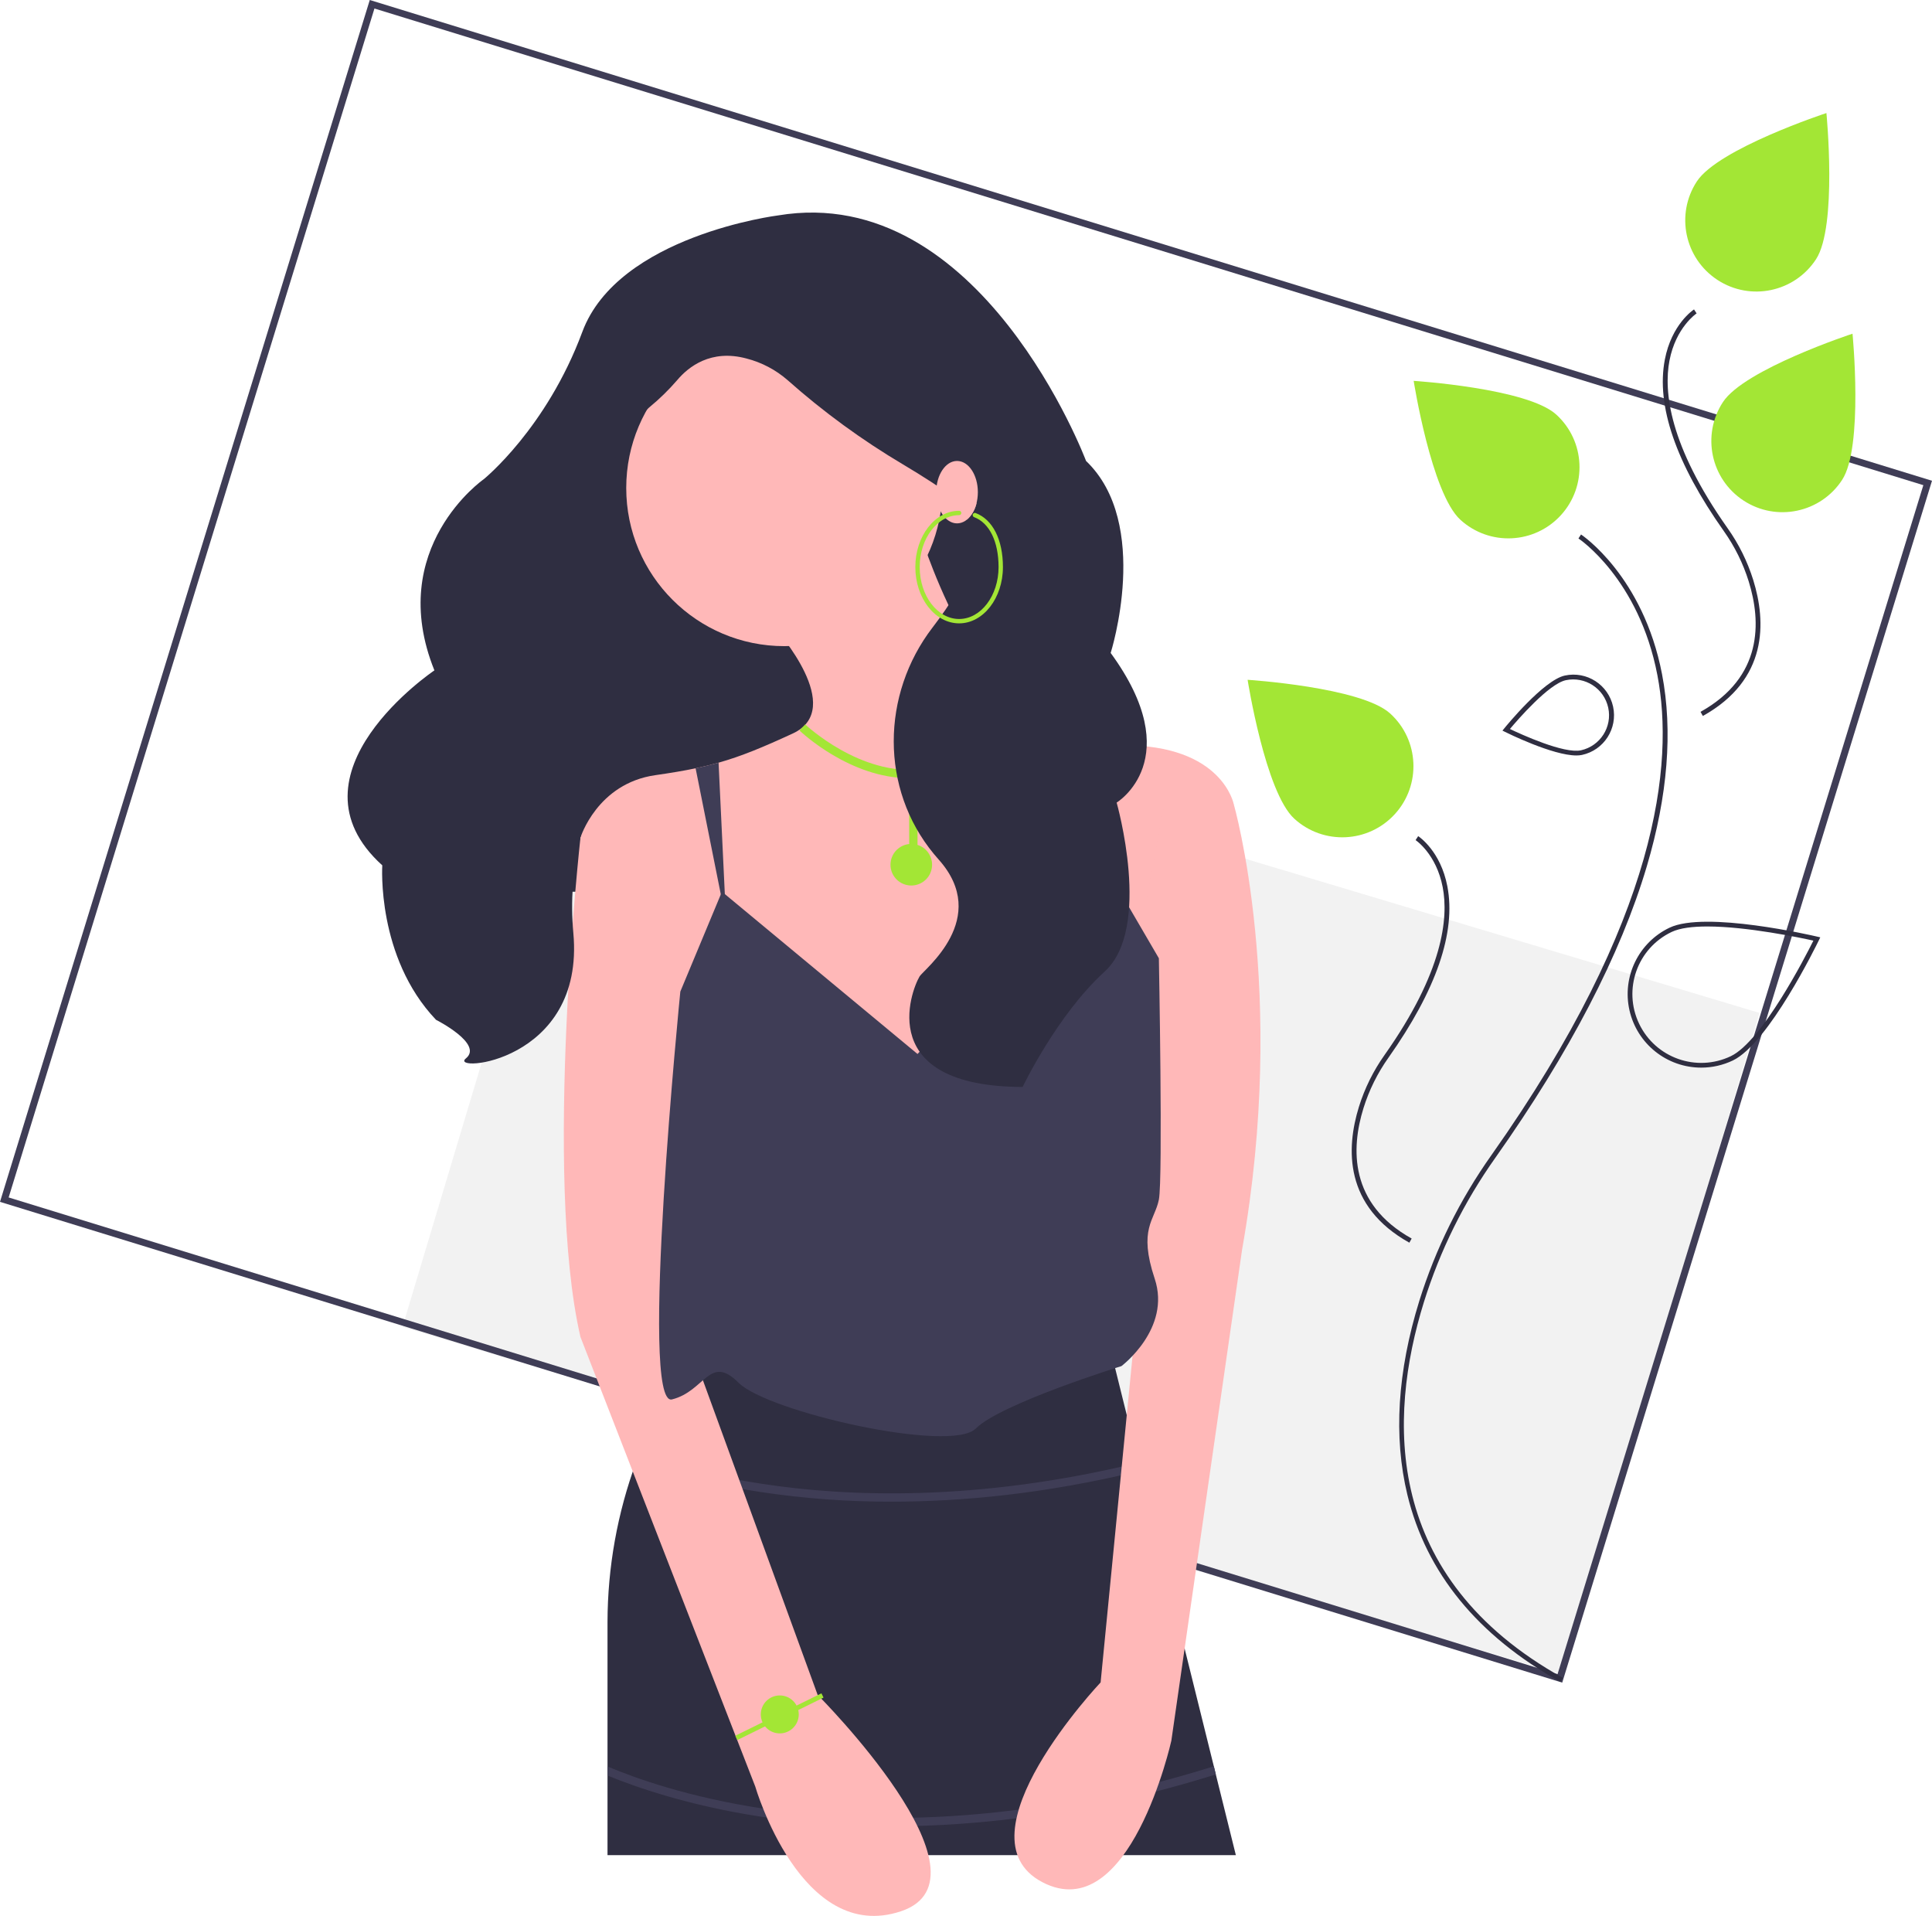
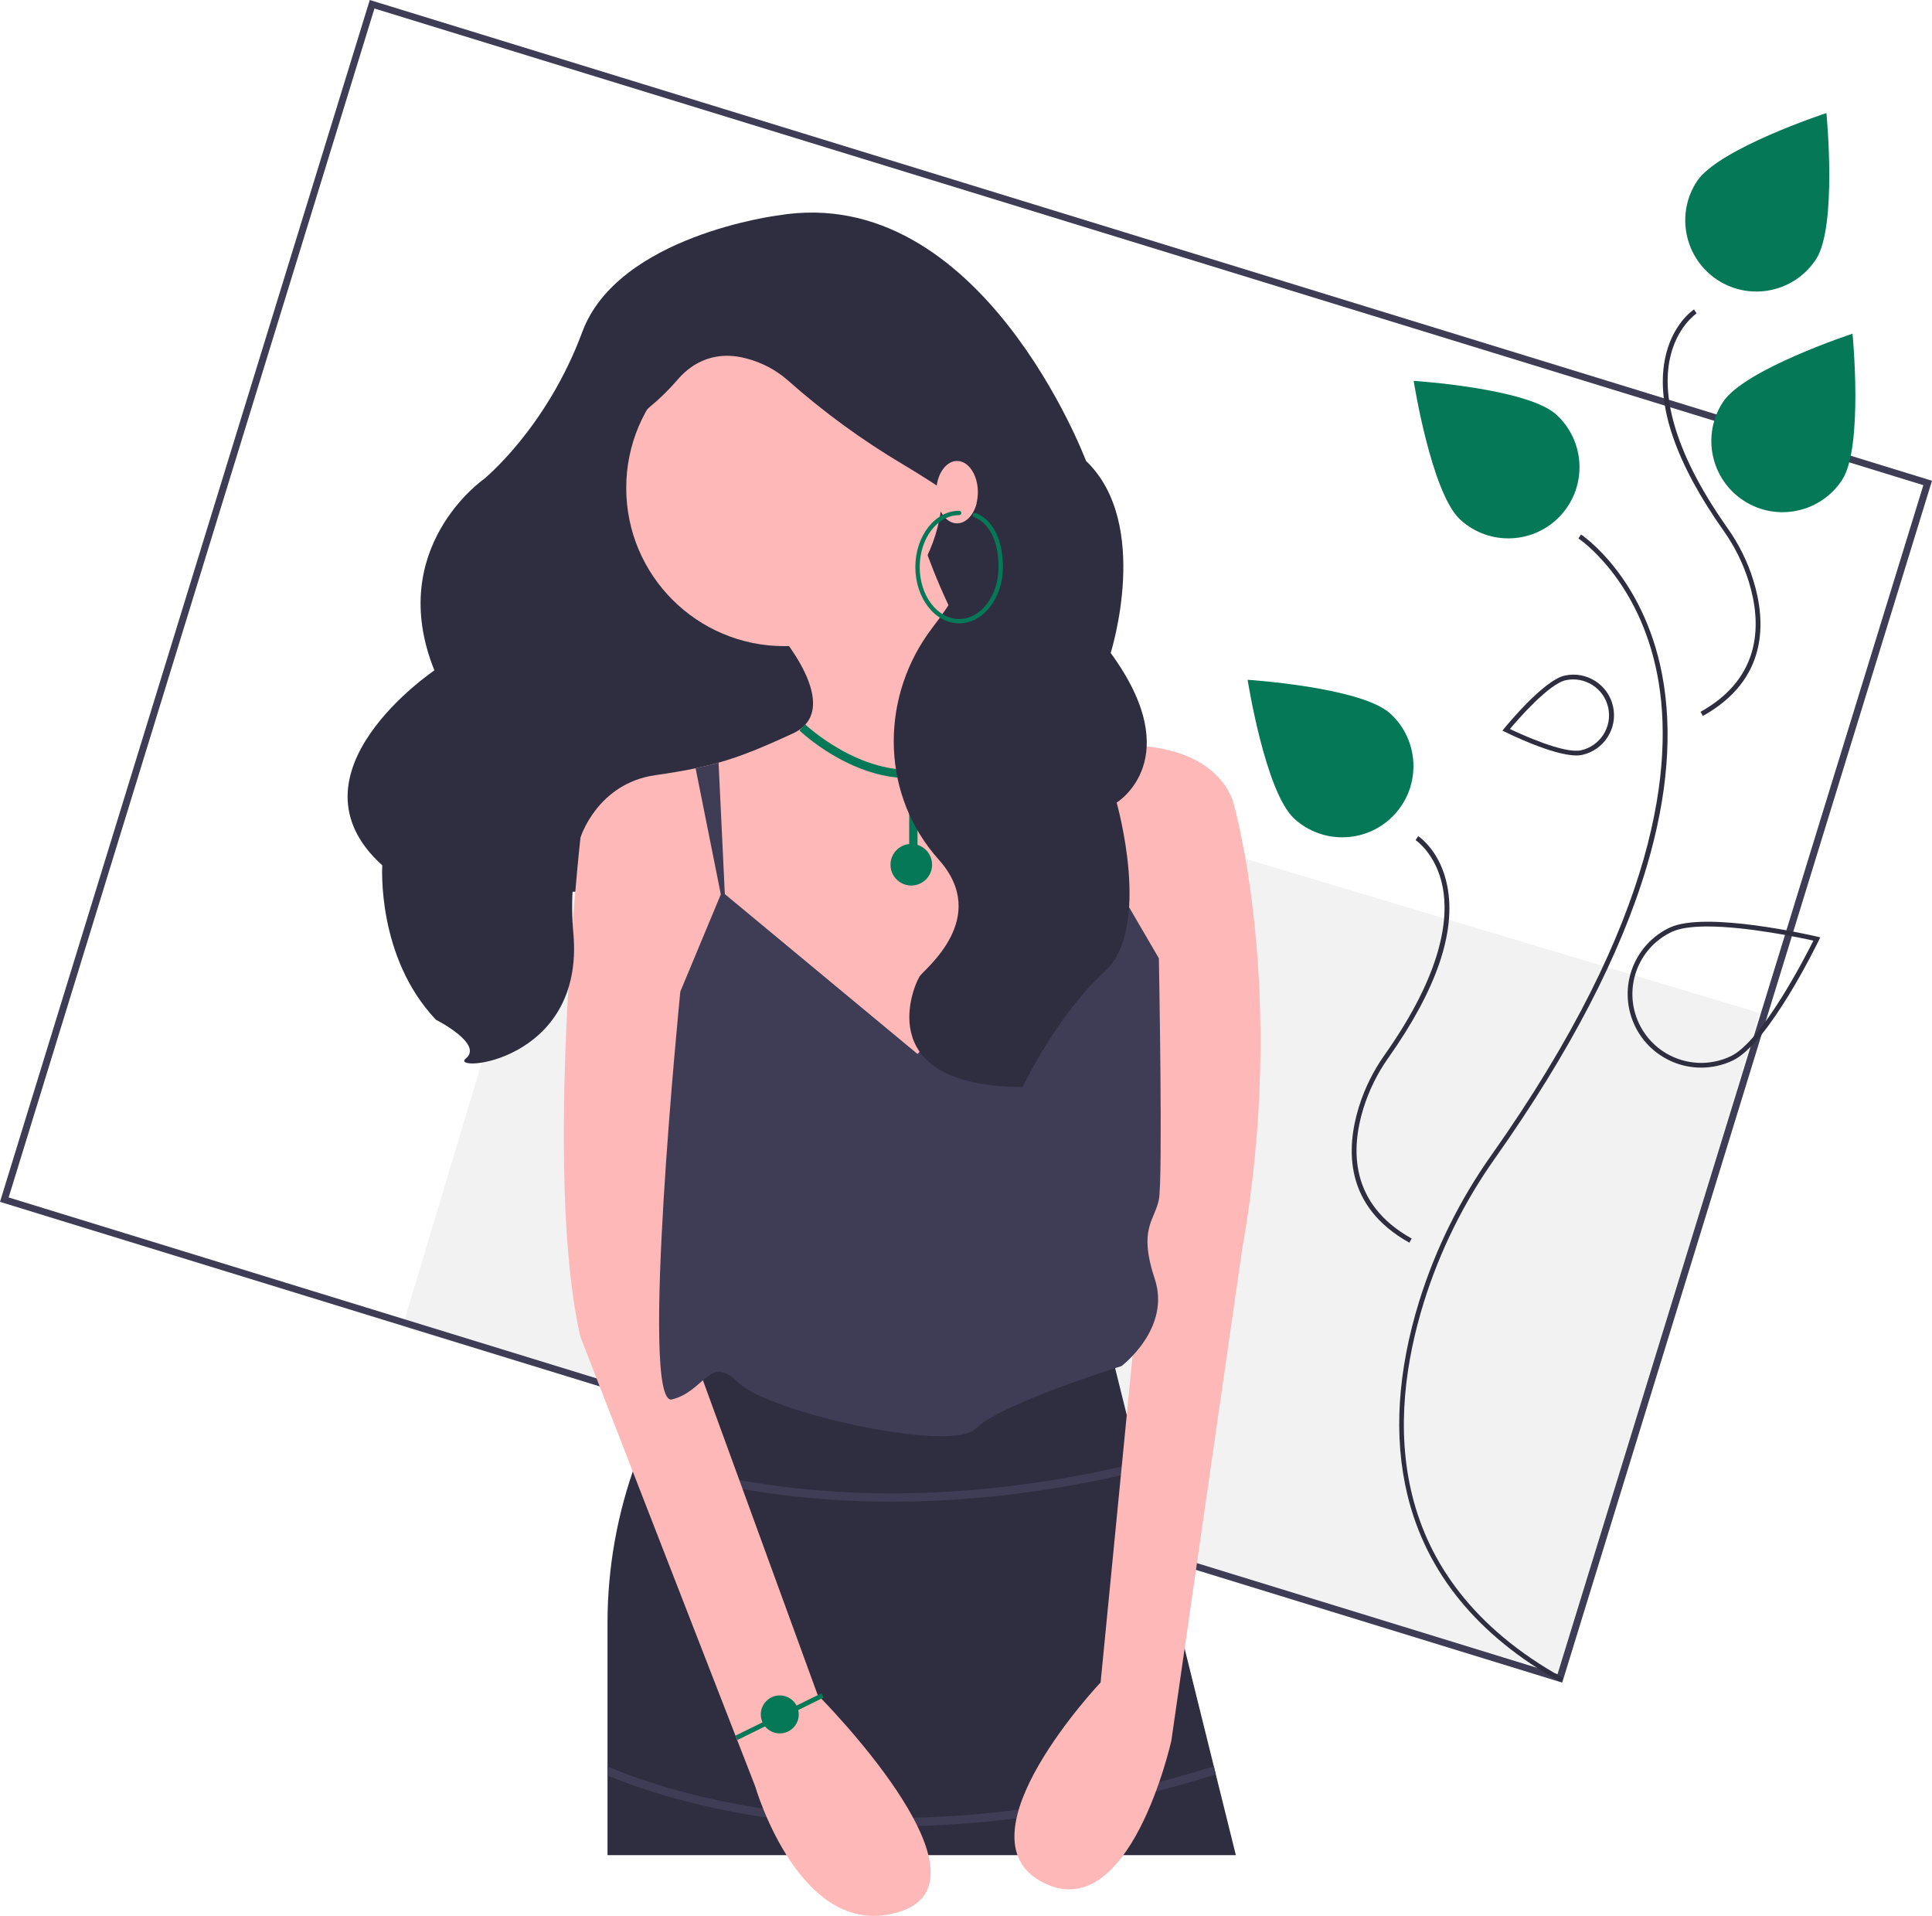
<svg xmlns="http://www.w3.org/2000/svg" id="a7790fef-454c-4c57-9844-77dbc4c0c9d6" data-name="Layer 1" width="885.479" height="878" viewBox="0 0 885.479 878">
  <rect x="375.477" y="388.933" width="554.512" height="316.398" transform="matrix(0.9579, 0.28711, -0.28711, 0.9579, 27.30648, -175.3695)" fill="#f2f2f2" />
  <path d="M873.266,782.089,157.261,561.774,326.734,11l716.006,220.315ZM161.225,559.752,871.124,778.188l167.651-544.851L328.876,14.901Z" transform="translate(-157.2606 -11)" fill="#3f3d56" />
  <rect x="258.087" y="184.269" width="197.715" height="224.382" fill="#2f2e41" />
  <path d="M723.679,861.143H435.695V754.341a213.733,213.733,0,0,1,13.178-73.484c.439-1.202.877-2.384,1.335-3.566,12.759-33.166,29.351-52.638,29.351-52.638,116.338,64.844,186.903,5.722,186.903,5.722l12.626,50.922.915,3.7,33.585,135.448.915,3.719Z" transform="translate(-157.2606 -11)" fill="#2f2e41" />
  <path d="M680.005,684.996c-43.331,10.547-81.722,14.17-114.087,14.17a397.596,397.596,0,0,1-60.191-4.444,324.327,324.327,0,0,1-56.853-13.865c.439-1.202.877-2.384,1.335-3.566a319.109,319.109,0,0,0,56.319,13.694c39.345,6.027,98.696,8.277,172.561-9.688Z" transform="translate(-157.2606 -11)" fill="#3f3d56" />
  <path d="M714.505,824.162c-57.616,18.023-107.889,23.763-148.588,23.763a397.597,397.597,0,0,1-60.191-4.444c-32.765-5.054-56.662-13.312-70.031-18.824v-4.139c12.797,5.416,36.999,14.037,70.833,19.224,45.295,6.942,117.12,8.868,207.062-19.301Z" transform="translate(-157.2606 -11)" fill="#3f3d56" />
  <path d="M722.725,379.581,682.121,449.688v.019l-1.354,2.346L587.316,535.969,472.885,457.775,423.299,394.838s7.629-24.793,34.329-28.608c7.037-1.011,13.007-2.003,18.442-3.147,3.7-.782,7.152-1.621,10.528-2.575,10.47-2.956,20.14-6.98,33.967-13.35,24.793-11.443-7.629-47.679-7.629-47.679l66.751-41.958s29.638,96.312,81.608,95.454c.763,0,1.526-.038,2.308-.095,2.861-.21,5.588-.305,8.182-.324C717.595,352.251,722.725,379.581,722.725,379.581Z" transform="translate(-157.2606 -11)" fill="#ffb8b8" />
  <path d="M490.05,432.981l-13.98-69.898c3.7-.782,7.152-1.621,10.528-2.575Z" transform="translate(-157.2606 -11)" fill="#3f3d56" />
  <path d="M671.785,352.556,658.835,422.492l2.46-69.517c.763,0,1.526-.038,2.308-.095C666.464,352.67,669.191,352.575,671.785,352.556Z" transform="translate(-157.2606 -11)" fill="#3f3d56" />
  <circle cx="359.49" cy="223.635" r="72.473" fill="#ffb8b8" />
  <path d="M434.742,383.395,423.299,394.838s-17.165,154.481,0,228.861L503.4,829.674s20.979,72.473,66.751,57.215-38.144-99.173-38.144-99.173l-59.122-162.11V423.446Z" transform="translate(-157.2606 -11)" fill="#ffb8b8" />
  <path d="M694.118,362.416l28.608,17.165s24.793,85.823,3.814,204.068l-32.422,225.047s-19.072,85.823-59.122,64.844,26.7-91.544,26.7-91.544L678.86,606.535l3.814-183.089Z" transform="translate(-157.2606 -11)" fill="#ffb8b8" />
  <path d="M577.78,494.011l-89.637-74.38L469.071,465.404s-19.072,190.718-3.814,186.903,17.165-20.979,30.515-7.629,97.266,32.422,108.709,20.979,66.751-28.608,66.751-28.608,22.886-17.165,15.257-40.051,0-26.7,1.907-36.236,0-110.616,0-110.616l-26.7-45.772Z" transform="translate(-157.2606 -11)" fill="#3f3d56" />
-   <path d="M580.175,367.23c16.93-2.103,31.612-12.864,43.638-31.984l-3.23-2.03c-11.382,18.096-25.129,28.266-40.857,30.227-27.95,3.484-53.163-20.213-53.414-20.453l-2.634,2.759c1.002.957,23.238,21.865,50.235,21.865.017,0,.035-.002.052-.002v30.181a9.53,9.53,0,1,0,3.814.389V367.452C578.576,367.391,579.373,367.33,580.175,367.23Z" transform="translate(-157.2606 -11)" fill="#a3e635" />
+   <path d="M580.175,367.23c16.93-2.103,31.612-12.864,43.638-31.984l-3.23-2.03c-11.382,18.096-25.129,28.266-40.857,30.227-27.95,3.484-53.163-20.213-53.414-20.453l-2.634,2.759c1.002.957,23.238,21.865,50.235,21.865.017,0,.035-.002.052-.002v30.181a9.53,9.53,0,1,0,3.814.389V367.452C578.576,367.391,579.373,367.33,580.175,367.23Z" transform="translate(-157.2606 -11)" fill="#047857" />
  <path d="M513.89,109.715s-73.335,9.169-89.753,53.41-45.15,67.468-45.15,67.468S333.727,262.054,356.357,318.216c0,0-70.407,47.314-23.888,89.343,0,0-2.736,42.029,24.627,70.786,0,0,21.891,11.06,13.682,17.697s54.727,2.212,49.255-57.514,31.468-101.798,31.468-101.798-35.573-77.437-19.155-103.982c9.968-16.117,14.249-28.135,22.524-35.091a103.812,103.812,0,0,0,12.774-12.467c5.096-6.054,15.411-14.3,31.743-9.899a45.98,45.98,0,0,1,18.841,9.912,344.814,344.814,0,0,0,52.871,38.607c8.845,5.248,18.107,11.179,26.707,17.499,15.925,11.704,2.769,36.507-13.155,57.273-23.559,30.723-24.024,73.882.617,103.744q1.086,1.316,2.216,2.582c24.094,26.983-6.944,50.504-8.742,53.528-4.105,6.903-20.496,50.491,47.215,50.685,0,0,15.721-32.988,37.612-52.897s5.473-77.423,5.473-77.423,32.836-19.909-2.736-68.574c0,0,18.816-59.233-11.284-87.99C655.021,222.238,606.926,94.231,513.89,109.715Z" transform="translate(-157.2606 -11)" fill="#2f2e41" />
  <ellipse cx="438.637" cy="225.542" rx="9.536" ry="14.304" fill="#ffb8b8" />
-   <path d="M596.852,296.665c-11.067,0-20.072-11.571-20.072-25.793,0-14.223,9.004-25.793,20.072-25.793a1,1,0,0,1,0,2c-9.965,0-18.072,10.674-18.072,23.793s8.107,23.793,18.072,23.793,18.072-10.673,18.072-23.793c0-11.697-4.193-20.253-11.219-22.888a1,1,0,0,1,.703-1.873c7.837,2.94,12.516,12.196,12.516,24.761C616.924,285.094,607.92,296.665,596.852,296.665Z" transform="translate(-157.2606 -11)" fill="#a3e635" />
+   <path d="M596.852,296.665c-11.067,0-20.072-11.571-20.072-25.793,0-14.223,9.004-25.793,20.072-25.793a1,1,0,0,1,0,2c-9.965,0-18.072,10.674-18.072,23.793s8.107,23.793,18.072,23.793,18.072-10.673,18.072-23.793c0-11.697-4.193-20.253-11.219-22.888a1,1,0,0,1,.703-1.873c7.837,2.94,12.516,12.196,12.516,24.761C616.924,285.094,607.92,296.665,596.852,296.665Z" transform="translate(-157.2606 -11)" fill="#047857" />
  <path d="M604.924,241.168a14.165,14.165,0,0,1-4.638,8.077" transform="translate(-157.2606 -11)" fill="#ffb8b8" />
-   <rect x="492.477" y="796.602" width="44.008" height="2.175" transform="translate(-456.7131 298.3134) rotate(-26.21485)" fill="#a3e635" />
-   <circle cx="357.388" cy="785.663" r="8.698" fill="#a3e635" />
+   <rect x="492.477" y="796.602" width="44.008" height="2.175" transform="translate(-456.7131 298.3134) rotate(-26.21485)" fill="#047857" />
+   <circle cx="357.388" cy="785.663" r="8.698" fill="#047857" />
  <path d="M872.462,781.784C834.538,760.642,810.929,731.779,802.29,695.995c-6.414-26.568-4.571-56.465,5.478-88.861a237.993,237.993,0,0,1,33.096-66.851c76.803-108.713,83.735-179.551,76.026-219.833-8.452-44.169-35.914-62.512-36.191-62.692l1.185-1.823c.283.184,28.469,18.954,37.125,64.019,4.99,25.98,2.642,55.604-6.978,88.049-11.973,40.379-35.32,85.307-69.391,133.536a235.835,235.835,0,0,0-32.795,66.239C793.364,660.91,791.032,733.899,873.521,779.885Z" transform="translate(-157.2606 -11)" fill="#2f2e41" />
  <path d="M803.198,580.483c-29.898-16.666-29.066-43.079-23.103-62.302a84.468,84.468,0,0,1,11.747-23.73c26.906-38.086,29.338-62.826,26.64-76.875C815.552,402.321,806.151,396.058,806.057,395.996l1.185-1.823c.418.271,10.273,6.837,13.376,22.993,4.041,21.037-5.043,47.461-26.999,78.54a82.282,82.282,0,0,0-11.447,23.118c-5.725,18.455-6.54,43.803,22.084,59.76Z" transform="translate(-157.2606 -11)" fill="#2f2e41" />
  <path d="M937.713,339.109,936.654,337.209c28.624-15.957,27.809-41.305,22.084-59.759a82.284,82.284,0,0,0-11.447-23.119c-21.956-31.078-31.039-57.503-26.999-78.54,3.103-16.156,12.958-22.722,13.376-22.993l1.187,1.822c-.095.063-9.543,6.408-12.444,21.667-2.668,14.041-.21,38.76,26.656,76.789a84.479,84.479,0,0,1,11.747,23.73C966.778,296.028,967.611,322.441,937.713,339.109Z" transform="translate(-157.2606 -11)" fill="#2f2e41" />
-   <path d="M1001.547,230.921a32.618,32.618,0,0,1-54.637-35.646c9.843-15.088,59.4-31.351,59.4-31.351S1011.39,215.834,1001.547,230.921Z" transform="translate(-157.2606 -11)" fill="#a3e635" />
-   <path d="M989.587,129.804A32.618,32.618,0,0,1,934.95,94.159c9.843-15.088,59.4-31.351,59.4-31.351S999.43,114.717,989.587,129.804Z" transform="translate(-157.2606 -11)" fill="#a3e635" />
+   <path d="M1001.547,230.921a32.618,32.618,0,0,1-54.637-35.646c9.843-15.088,59.4-31.351,59.4-31.351S1011.39,215.834,1001.547,230.921Z" transform="translate(-157.2606 -11)" fill="#047857" />
+   <path d="M989.587,129.804A32.618,32.618,0,0,1,934.95,94.159c9.843-15.088,59.4-31.351,59.4-31.351S999.43,114.717,989.587,129.804Z" transform="translate(-157.2606 -11)" fill="#047857" />
  <path d="M937.013,500.258a33.705,33.705,0,0,1-14.549-64.133c16.418-7.823,65.661,3.629,67.751,4.12l1.32.311-.59,1.221c-.934,1.931-23.07,47.384-39.489,55.206h0A33.501,33.501,0,0,1,937.013,500.258Zm2.743-64.683c-6.679,0-12.531.691-16.356,2.513a31.531,31.531,0,0,0,27.12,56.933c14.284-6.805,34.15-45.532,37.859-52.962C982.444,440.741,958.018,435.575,939.756,435.575Z" transform="translate(-157.2606 -11)" fill="#2f2e41" />
-   <path d="M870.543,200.994A32.618,32.618,0,1,1,826.588,249.199c-13.312-12.138-21.408-63.662-21.408-63.662S857.231,188.856,870.543,200.994Z" transform="translate(-157.2606 -11)" fill="#a3e635" />
-   <path d="M794.433,337.991a32.618,32.618,0,0,1-43.955,48.206c-13.312-12.138-21.408-63.662-21.408-63.662S781.122,325.853,794.433,337.991Z" transform="translate(-157.2606 -11)" fill="#a3e635" />
+   <path d="M870.543,200.994A32.618,32.618,0,1,1,826.588,249.199c-13.312-12.138-21.408-63.662-21.408-63.662S857.231,188.856,870.543,200.994Z" transform="translate(-157.2606 -11)" fill="#047857" />
+   <path d="M794.433,337.991a32.618,32.618,0,0,1-43.955,48.206c-13.312-12.138-21.408-63.662-21.408-63.662S781.122,325.853,794.433,337.991Z" transform="translate(-157.2606 -11)" fill="#047857" />
  <path d="M879.744,357.204c-10.887,0-31.705-10.309-32.66-10.786l-1.214-.605.855-1.053c.731-.9,18.011-22.07,27.73-24.175h0a18.608,18.608,0,0,1,7.874,36.374A12.34,12.34,0,0,1,879.744,357.204Zm-30.451-12.132c5.127,2.447,24.765,11.455,32.577,9.762a16.434,16.434,0,0,0-6.955-32.123C867.1,324.403,852.948,340.724,849.293,345.072Z" transform="translate(-157.2606 -11)" fill="#2f2e41" />
</svg>
